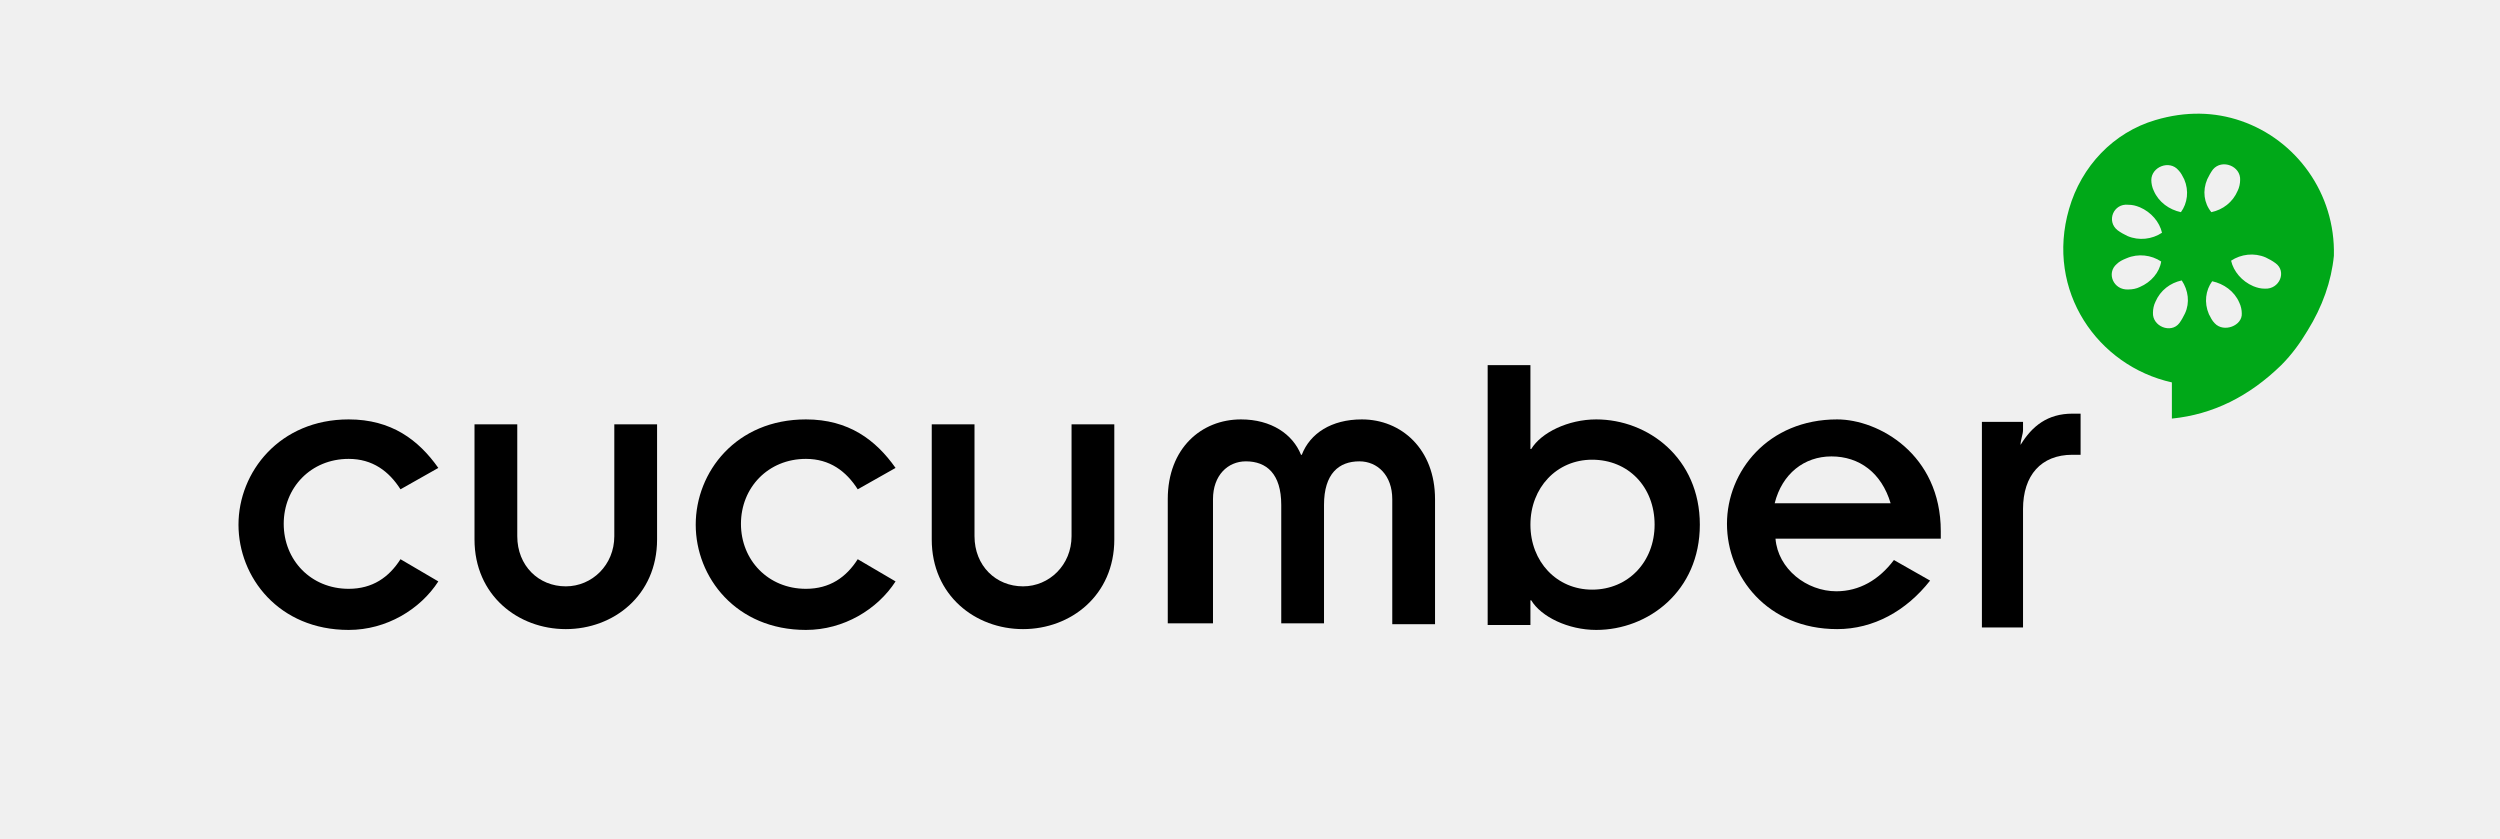
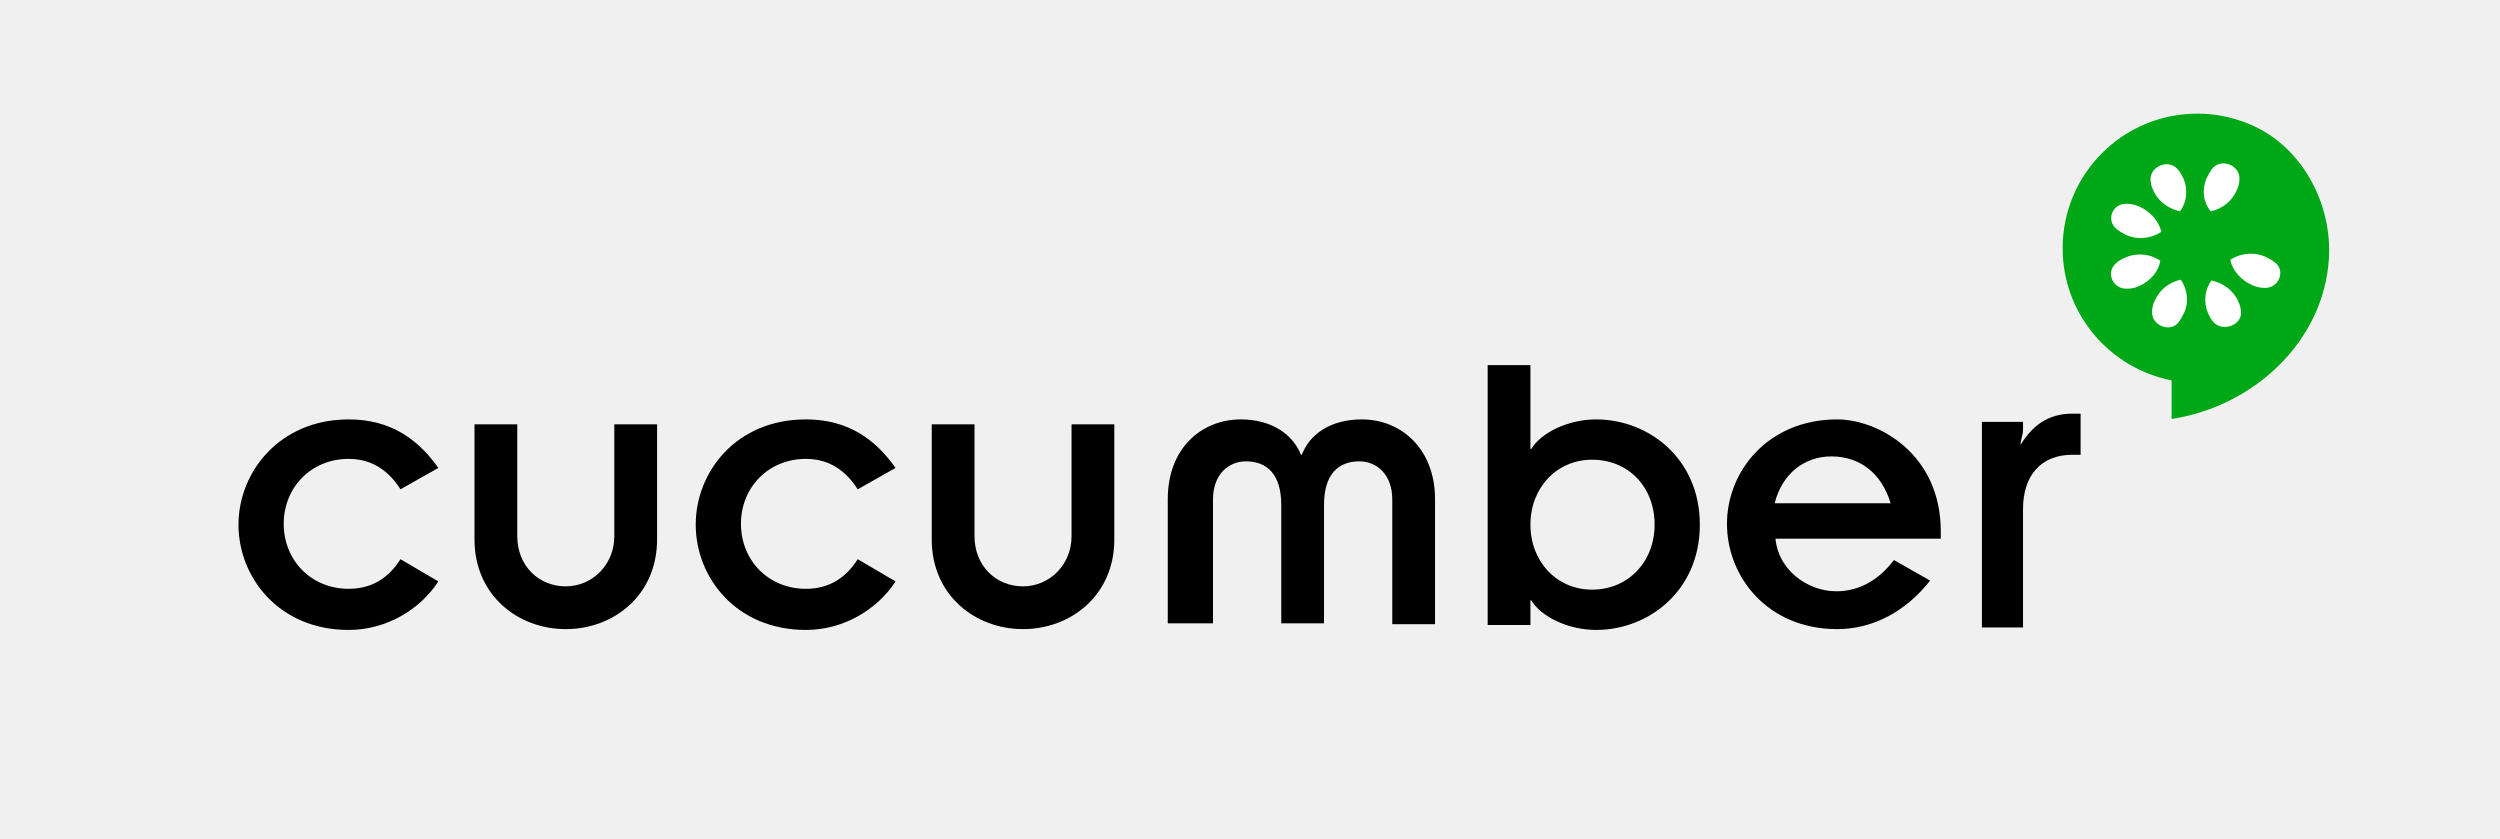
- <svg xmlns="http://www.w3.org/2000/svg" version="1.1" id="Layer_1" x="0px" y="0px" viewBox="0 0 304 102" enable-background="new 0 0 304 102" xml:space="preserve">
-   <g>
-     <path fill="#00A818" d="M272.5,14.7c-3.2-1.1-6.7-1.2-10.4-0.1c-5.1,1.5-9,5.6-10.5,10.8c-2.9,10,3.5,19.1,12.5,21.1v4.4   c5-0.5,9.4-2.7,13.3-6.5c1.3-1.3,2.3-2.7,3.2-4.2c1.8-2.9,2.9-6,3.2-9.1C284,23.5,279.2,17,272.5,14.7z M264.9,20.7   c0.3,0.3,0.5,0.7,0.7,1.1c0.6,1.4,0.4,2.9-0.4,4c-1.4-0.3-2.7-1.2-3.3-2.6c-0.2-0.4-0.3-0.9-0.3-1.3   C261.6,20.3,263.8,19.4,264.9,20.7z M258.8,24.9c0.5,0,0.9,0.1,1.4,0.3c1.4,0.6,2.4,1.8,2.7,3.1c-1.2,0.8-2.8,1-4.2,0.4   c-0.4-0.2-0.8-0.4-1.2-0.7C256.1,26.9,257,24.7,258.8,24.9z M260.2,34.9c-0.4,0.2-0.9,0.3-1.4,0.3c-1.8,0.1-2.7-2-1.4-3.1   c0.3-0.3,0.7-0.5,1.2-0.7c1.4-0.6,3-0.4,4.2,0.4C262.6,33.1,261.6,34.3,260.2,34.9z M261.8,38c0-0.4,0.1-0.9,0.3-1.3   c0.6-1.4,1.8-2.3,3.2-2.6c0.8,1.2,1,2.7,0.4,4c-0.2,0.4-0.4,0.8-0.7,1.2C264,40.6,261.7,39.7,261.8,38z M268.4,21.8   c0.2-0.4,0.4-0.8,0.7-1.2c1.1-1.3,3.4-0.4,3.3,1.3c0,0.4-0.1,0.9-0.3,1.3c-0.6,1.4-1.8,2.3-3.2,2.6C268,24.7,267.8,23.2,268.4,21.8   z M269.3,39.3c-0.3-0.3-0.5-0.7-0.7-1.1c-0.6-1.4-0.4-2.9,0.4-4c1.4,0.3,2.7,1.2,3.3,2.6c0.2,0.4,0.3,0.9,0.3,1.3   C272.7,39.6,270.4,40.5,269.3,39.3z M275.4,35.1c-0.5,0-0.9-0.1-1.4-0.3c-1.4-0.6-2.4-1.8-2.7-3.1c1.2-0.8,2.8-1,4.2-0.4   c0.4,0.2,0.8,0.4,1.2,0.7C278.1,33,277.2,35.2,275.4,35.1z" />
-     <path d="M252,50.3c-3,0-4.9,1.5-6.3,3.8c0-0.6,0.3-1.3,0.3-1.8v-1h-5v25h5V61.9c0-4.1,2.2-6.6,6-6.6h1v-5H252z" />
-     <path d="M48.7,59.5c-1.4-2.2-3.4-3.7-6.3-3.7c-4.6,0-7.9,3.5-7.9,7.9c0,4.4,3.3,7.9,7.9,7.9c2.9,0,4.9-1.4,6.3-3.6l4.6,2.7   c-2.2,3.4-6.3,5.9-10.9,5.9c-8.5,0-13.4-6.4-13.4-12.8S34,51,42.4,51c5.2,0,8.5,2.5,10.9,5.9L48.7,59.5z" />
-     <path d="M57.7,51.6h5.2v13.6c0,3.6,2.6,6.1,5.9,6.1c3.2,0,5.9-2.6,5.9-6.1V51.6h5.2v14c0,6.8-5.3,10.9-11.1,10.9   c-5.8,0-11.1-4.1-11.1-10.9V51.6z" />
-     <path d="M104.3,59.5c-1.4-2.2-3.4-3.7-6.3-3.7c-4.6,0-7.9,3.5-7.9,7.9c0,4.4,3.3,7.9,7.9,7.9c2.9,0,4.9-1.4,6.3-3.6l4.6,2.7   c-2.2,3.4-6.3,5.9-10.9,5.9c-8.5,0-13.4-6.4-13.4-12.8S89.5,51,98,51c5.2,0,8.5,2.5,10.9,5.9L104.3,59.5z" />
-     <path d="M113.3,51.6h5.2v13.6c0,3.6,2.6,6.1,5.9,6.1c3.2,0,5.9-2.6,5.9-6.1V51.6h5.2v14c0,6.8-5.3,10.9-11.1,10.9   c-5.8,0-11.1-4.1-11.1-10.9V51.6z" />
-     <path d="M142,60.7c0-6.2,4.1-9.7,8.9-9.7c3.7,0,6.3,1.8,7.3,4.3h0.1c1-2.6,3.6-4.3,7.3-4.3c4.8,0,8.9,3.6,8.9,9.7v15.2h-5.2V60.7   c0-2.9-1.8-4.6-4-4.6c-2.5,0-4.3,1.5-4.3,5.3v14.4h-5.2V61.4c0-3.8-1.8-5.3-4.3-5.3c-2.2,0-4,1.7-4,4.6v15.1H142V60.7z" />
-     <path d="M180.9,44.4h5.2v10.2h0.1c1.2-2,4.5-3.6,7.9-3.6c6.3,0,12.6,4.7,12.6,12.8c0,8.1-6.3,12.8-12.6,12.8   c-3.4,0-6.7-1.6-7.9-3.6h-0.1v3h-5.2V44.4z M193.6,55.9c-4.3,0-7.5,3.4-7.5,7.9c0,4.5,3.2,7.9,7.5,7.9c4.4,0,7.6-3.4,7.6-7.9   C201.2,59.2,198,55.9,193.6,55.9z" />
-     <path d="M234.7,70.6c-2.9,3.7-6.9,5.9-11.3,5.9c-8.5,0-13.4-6.4-13.4-12.8S215,51,223.4,51c5,0,12.6,4.2,12.6,13.6v0.9h-20.1   c0.3,3.7,3.8,6.4,7.4,6.4c2.8,0,5.2-1.4,7-3.8L234.7,70.6z M229.9,61.2c-1.1-3.7-3.8-5.7-7.2-5.7c-3.3,0-6,2.1-6.9,5.7H229.9z" />
+ <svg xmlns="http://www.w3.org/2000/svg" version="1.1" id="Layer_1" x="0px" y="0px" viewBox="0 0 304 102" enable-background="new 0 0 304 102" xml:space="preserve" width="100%" height="100%">
+   <defs id="defs5461">
+ 	
+ 	
+ 	
+ 	
+ 	
+ 	
+ 	
+ 	
+ 	
+ </defs>
+   <g id="g6053">
+     <path d="m 252,50.3 c -3,0 -4.9,1.5 -6.3,3.8 0,-0.6 0.3,-1.3 0.3,-1.8 v -1 h -5 v 25 h 5 V 61.9 c 0,-4.1 2.2,-6.6 6,-6.6 h 1 v -5 h -1 z" id="path5443" />
+     <path d="m 48.7,59.5 c -1.4,-2.2 -3.4,-3.7 -6.3,-3.7 -4.6,0 -7.9,3.5 -7.9,7.9 0,4.4 3.3,7.9 7.9,7.9 2.9,0 4.9,-1.4 6.3,-3.6 l 4.6,2.7 C 51.1,74.1 47,76.6 42.4,76.6 33.9,76.6 29,70.2 29,63.8 29,57.4 34,51 42.4,51 c 5.2,0 8.5,2.5 10.9,5.9 l -4.6,2.6 z" id="path5445" />
+     <path d="m 57.7,51.6 h 5.2 v 13.6 c 0,3.6 2.6,6.1 5.9,6.1 3.2,0 5.9,-2.6 5.9,-6.1 V 51.6 h 5.2 v 14 c 0,6.8 -5.3,10.9 -11.1,10.9 -5.8,0 -11.1,-4.1 -11.1,-10.9 v -14 z" id="path5447" />
+     <path d="m 104.3,59.5 c -1.4,-2.2 -3.4,-3.7 -6.3,-3.7 -4.6,0 -7.9,3.5 -7.9,7.9 0,4.4 3.3,7.9 7.9,7.9 2.9,0 4.9,-1.4 6.3,-3.6 l 4.6,2.7 c -2.2,3.4 -6.3,5.9 -10.9,5.9 -8.5,0 -13.4,-6.4 -13.4,-12.8 0,-6.4 4.9,-12.8 13.4,-12.8 5.2,0 8.5,2.5 10.9,5.9 l -4.6,2.6 z" id="path5449" />
+     <path d="m 113.3,51.6 h 5.2 v 13.6 c 0,3.6 2.6,6.1 5.9,6.1 3.2,0 5.9,-2.6 5.9,-6.1 V 51.6 h 5.2 v 14 c 0,6.8 -5.3,10.9 -11.1,10.9 -5.8,0 -11.1,-4.1 -11.1,-10.9 v -14 z" id="path5451" />
+     <path d="m 142,60.7 c 0,-6.2 4.1,-9.7 8.9,-9.7 3.7,0 6.3,1.8 7.3,4.3 h 0.1 c 1,-2.6 3.6,-4.3 7.3,-4.3 4.8,0 8.9,3.6 8.9,9.7 v 15.2 h -5.2 V 60.7 c 0,-2.9 -1.8,-4.6 -4,-4.6 -2.5,0 -4.3,1.5 -4.3,5.3 v 14.4 h -5.2 V 61.4 c 0,-3.8 -1.8,-5.3 -4.3,-5.3 -2.2,0 -4,1.7 -4,4.6 V 75.8 H 142 V 60.7 z" id="path5453" />
+     <path d="m 180.9,44.4 h 5.2 v 10.2 h 0.1 c 1.2,-2 4.5,-3.6 7.9,-3.6 6.3,0 12.6,4.7 12.6,12.8 0,8.1 -6.3,12.8 -12.6,12.8 -3.4,0 -6.7,-1.6 -7.9,-3.6 h -0.1 v 3 h -5.2 V 44.4 z m 12.7,11.5 c -4.3,0 -7.5,3.4 -7.5,7.9 0,4.5 3.2,7.9 7.5,7.9 4.4,0 7.6,-3.4 7.6,-7.9 0,-4.6 -3.2,-7.9 -7.6,-7.9 z" id="path5455" />
+     <path d="m 234.7,70.6 c -2.9,3.7 -6.9,5.9 -11.3,5.9 -8.5,0 -13.4,-6.4 -13.4,-12.8 0,-6.4 5,-12.7 13.4,-12.7 5,0 12.6,4.2 12.6,13.6 v 0.9 h -20.1 c 0.3,3.7 3.8,6.4 7.4,6.4 2.8,0 5.2,-1.4 7,-3.8 l 4.4,2.5 z m -4.8,-9.4 c -1.1,-3.7 -3.8,-5.7 -7.2,-5.7 -3.3,0 -6,2.1 -6.9,5.7 h 14.1 z" id="path5457" />
+     <g id="g6047">
+       <g id="g5525" transform="translate(250.7546,13.25712)">
+         <g style="display:inline" id="layer1">
+           <path id="path3943" d="m 16.438,0.562 c -9.051,0 -16.375,7.324 -16.375,16.375 0,7.968 5.712,14.589 13.25,16.062 l 0,4.688 C 23.113,36.21 31.79,28.431 32.438,18.219 32.827,12.072 29.763,5.797 24.594,2.75 24.298,2.576 23.997,2.402 23.688,2.25 23.372,2.095 23.048,1.943 22.719,1.812 22.614,1.769 22.512,1.729 22.406,1.688 22.119,1.581 21.829,1.462 21.531,1.375 19.929,0.847 18.216,0.562 16.438,0.562 z" style="fill:#00a818;fill-opacity:1;stroke:none" />
+         </g>
+         <path id="rect4005" d="m 19.812,6.625 c -0.56,-0.057 -1.15,0.138 -1.562,0.625 -0.3,0.4 -0.487,0.787 -0.688,1.188 -0.6,1.4 -0.4,2.9 0.5,4 1.4,-0.3 2.587,-1.194 3.188,-2.594 0.2,-0.4 0.312,-0.912 0.312,-1.312 C 21.625,7.469 20.746,6.721 19.812,6.625 z M 12.531,6.719 C 11.618,6.806 10.75,7.531 10.75,8.531 c 0,0.4 0.113,0.912 0.312,1.312 0.6,1.4 1.881,2.294 3.281,2.594 0.8,-1.1 1.006,-2.6 0.406,-4 -0.2,-0.4 -0.388,-0.794 -0.688,-1.094 C 13.65,6.856 13.079,6.667 12.531,6.719 z M 7.625,11.531 c -1.577,0.081 -2.281,2.062 -0.969,3.094 0.4,0.3 0.787,0.519 1.188,0.719 1.4,0.6 3.019,0.394 4.219,-0.406 -0.3,-1.3 -1.319,-2.494 -2.719,-3.094 -0.5,-0.2 -0.906,-0.312 -1.406,-0.312 -0.113,-0.013 -0.207,-0.005 -0.312,0 z m 15.406,6.062 c -0.916,-0.018 -1.844,0.25 -2.594,0.75 0.3,1.3 1.319,2.494 2.719,3.094 0.5,0.2 0.906,0.312 1.406,0.312 1.8,0.1 2.681,-2.125 1.281,-3.125 -0.4,-0.3 -0.787,-0.487 -1.188,-0.688 -0.525,-0.225 -1.075,-0.333 -1.625,-0.344 z M 9.375,17.688 c -0.55,0.011 -1.1,0.119 -1.625,0.344 -0.5,0.2 -0.887,0.419 -1.188,0.719 -1.3,1.1 -0.425,3.194 1.375,3.094 0.5,0 1.006,-0.113 1.406,-0.312 1.4,-0.6 2.394,-1.794 2.594,-3.094 -0.75,-0.5 -1.646,-0.768 -2.562,-0.75 z m 5.062,3.062 c -1.4,0.3 -2.587,1.194 -3.188,2.594 -0.2,0.4 -0.312,0.881 -0.312,1.281 -0.1,1.7 2.219,2.612 3.219,1.312 0.3,-0.4 0.487,-0.787 0.688,-1.188 0.6,-1.3 0.394,-2.8 -0.406,-4 z m 3.719,0.094 c -0.8,1.1 -1.006,2.6 -0.406,4 0.2,0.4 0.388,0.794 0.688,1.094 1.1,1.2 3.413,0.312 3.312,-1.188 0,-0.4 -0.113,-0.912 -0.312,-1.312 -0.6,-1.4 -1.881,-2.294 -3.281,-2.594 z" style="fill:#ffffff;fill-opacity:1;stroke:none" />
+       </g>
+     </g>
  </g>
</svg>
